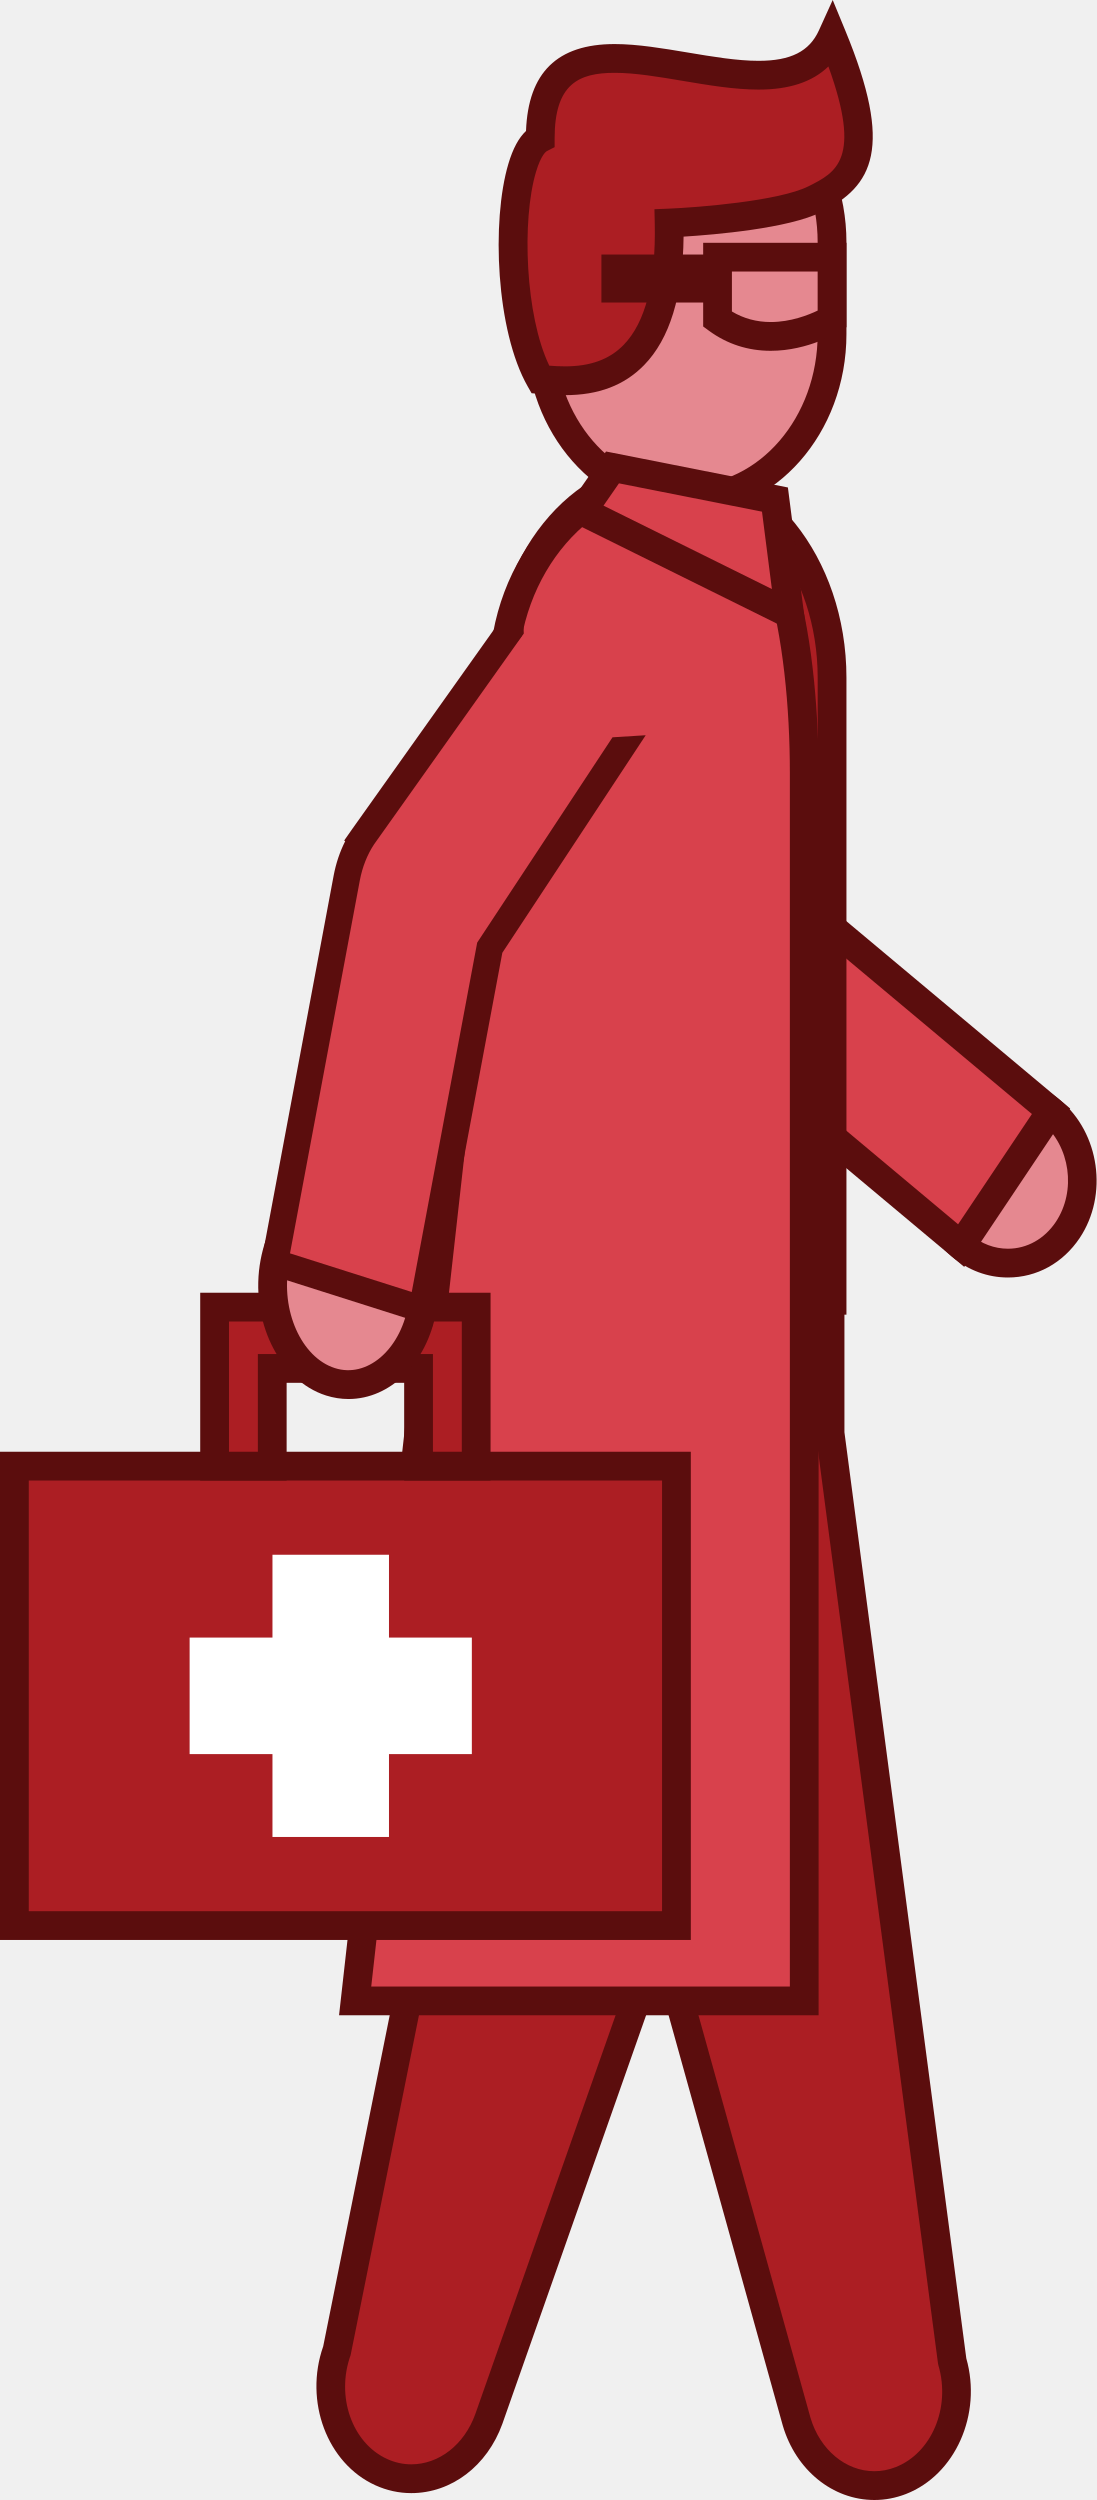
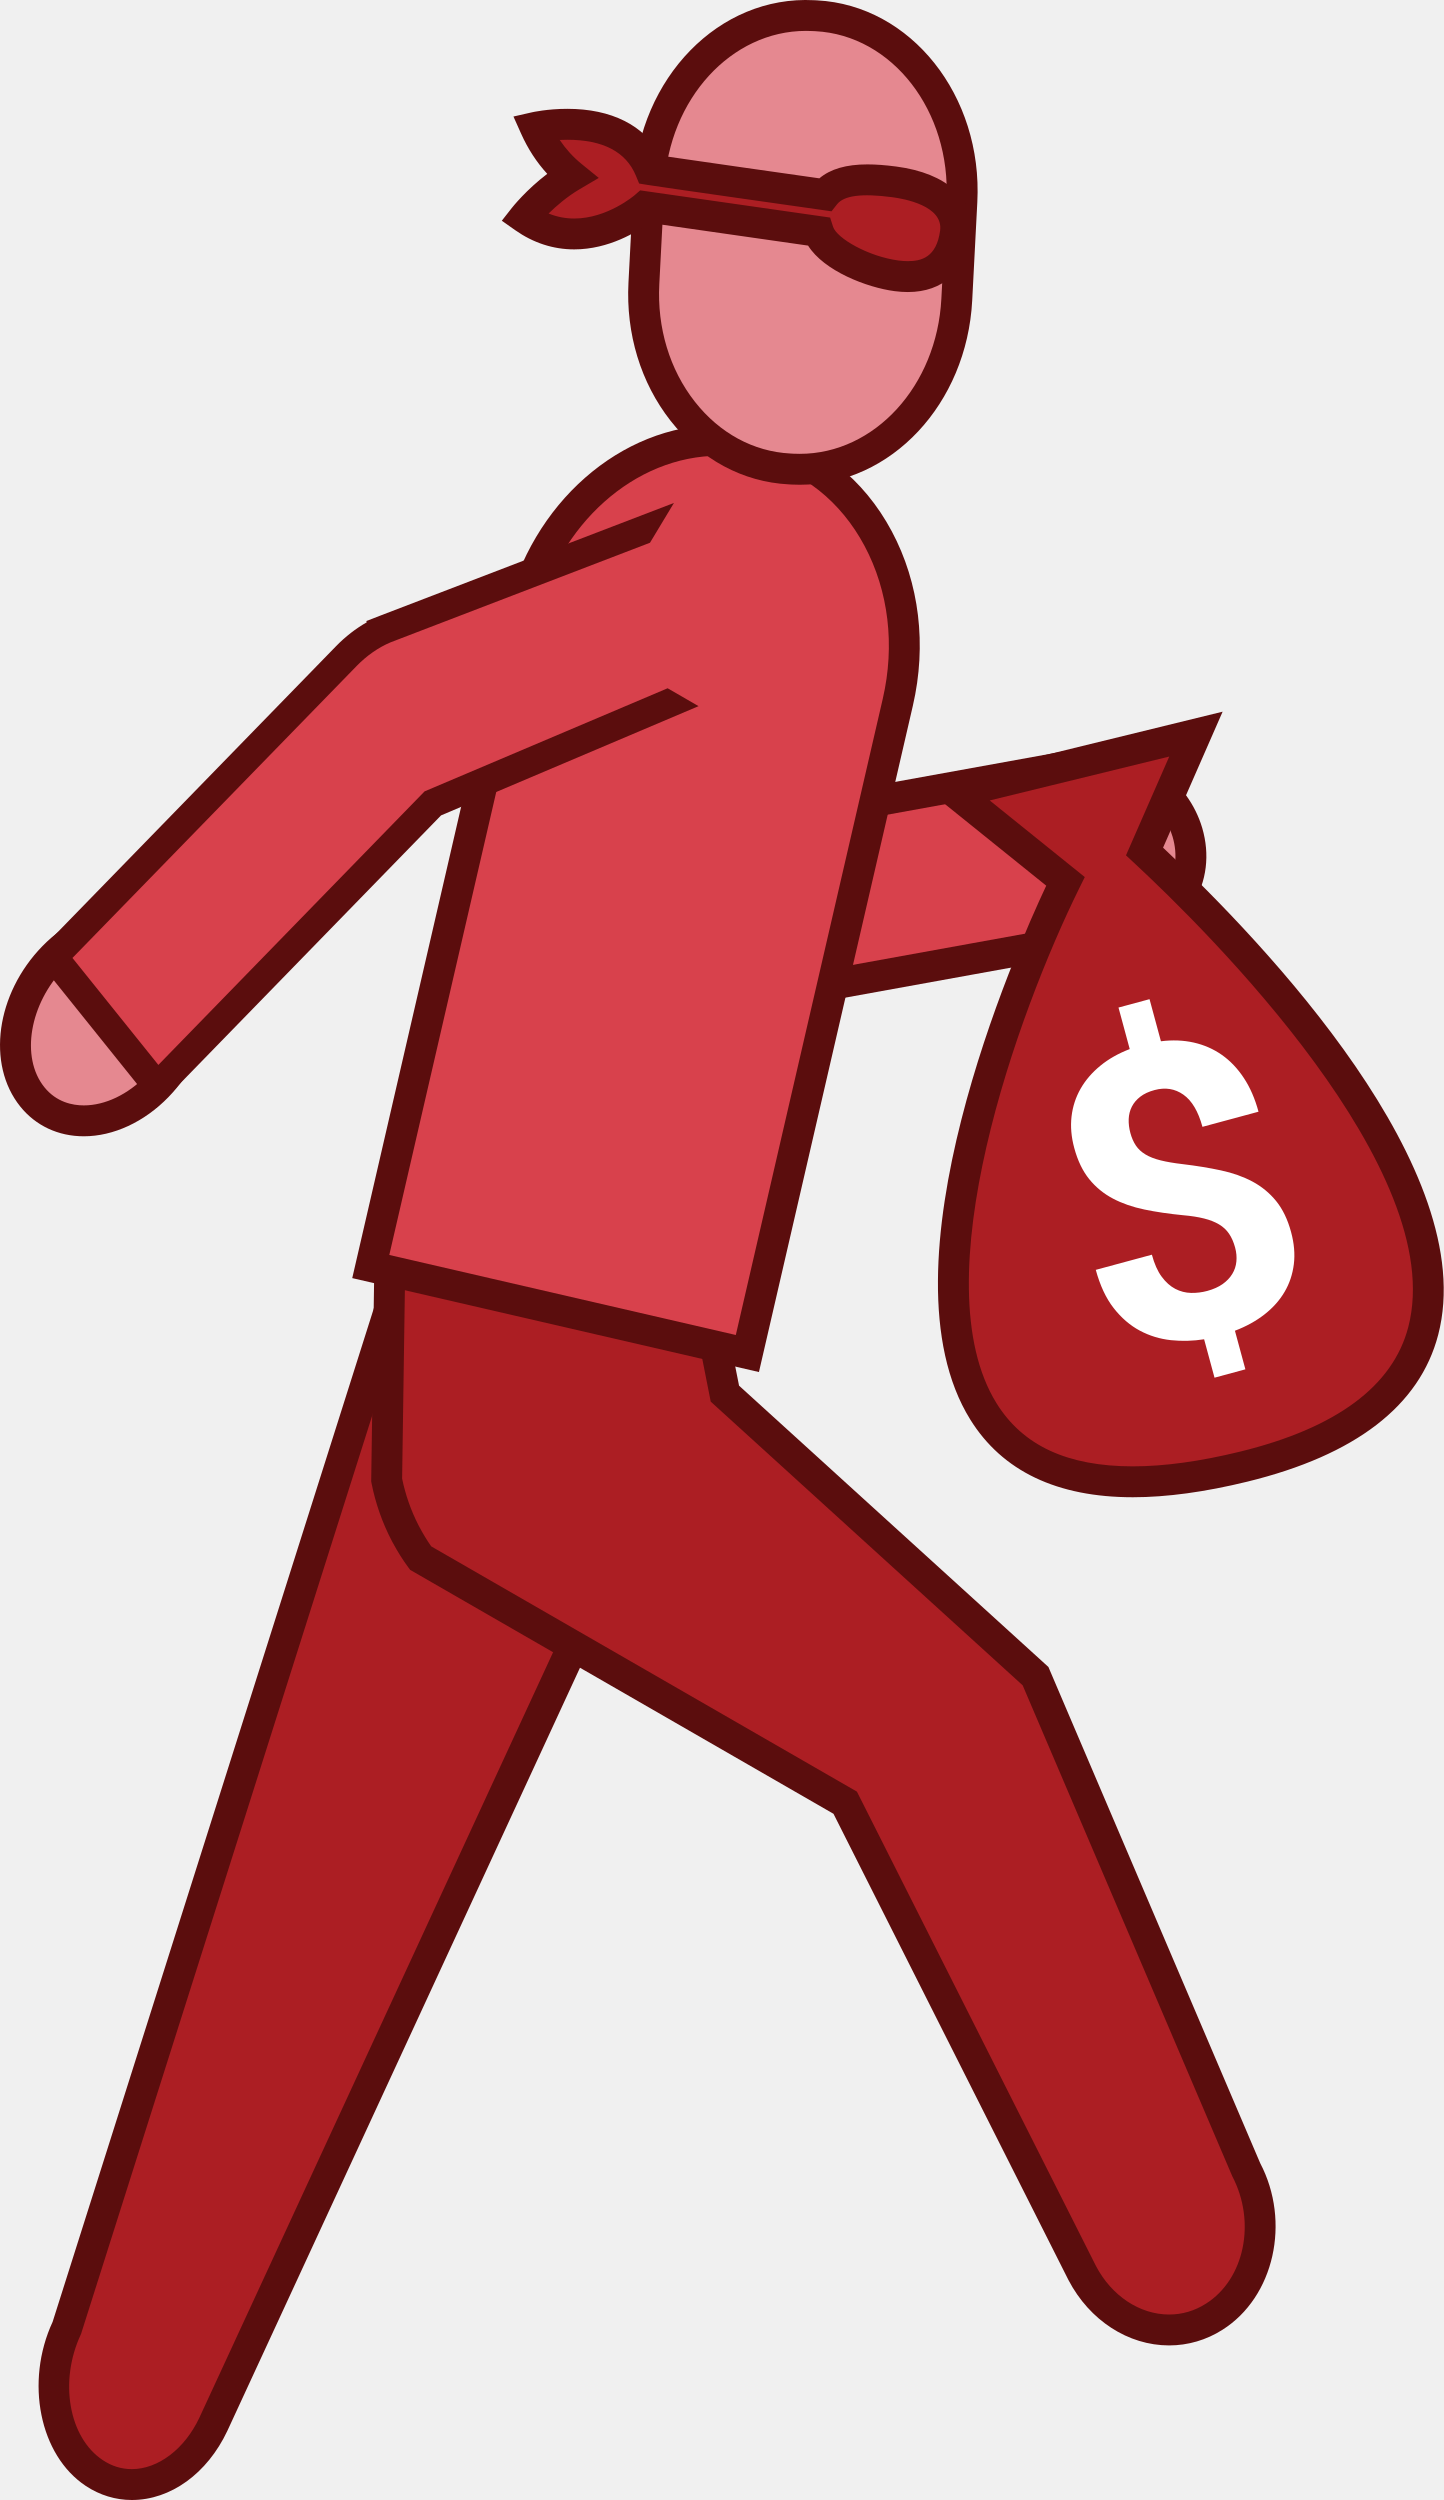
- <svg xmlns="http://www.w3.org/2000/svg" version="1.1" id="Layer_1" x="0px" y="0px" width="57.171px" height="130.336px" viewBox="0 0 57.171 130.336" enable-background="new 0 0 57.171 130.336" xml:space="preserve">
+ <svg xmlns="http://www.w3.org/2000/svg" version="1.1" id="Layer_1" x="0px" y="0px" width="70.101px" height="121.386px" viewBox="0 0 70.101 121.386" enable-background="new 0 0 70.101 121.386" xml:space="preserve">
  <g>
    <g>
+       <path fill="#E58890" d="M52.341,37.118c2.276-0.414,4.653,1.062,5.312,3.295c0.657,2.232-0.654,4.375-2.932,4.787    c-2.276,0.413-4.653-1.062-5.311-3.294C48.754,39.673,50.066,37.53,52.341,37.118" />
+       <path fill="#5B0D0D" d="M53.948,46.019c-2.38,0-4.59-1.641-5.256-3.901c-0.38-1.292-0.219-2.603,0.453-3.693    c0.667-1.082,1.755-1.808,3.062-2.044c0.298-0.054,0.604-0.082,0.909-0.082c2.378,0,4.589,1.641,5.257,3.902    c0.38,1.292,0.219,2.603-0.453,3.692c-0.667,1.082-1.756,1.808-3.064,2.045C54.558,45.992,54.253,46.019,53.948,46.019z     M53.117,37.798c-0.216,0-0.432,0.02-0.642,0.058c-0.884,0.16-1.612,0.642-2.054,1.356c-0.445,0.723-0.549,1.604-0.29,2.482    c0.542,1.841,2.564,3.109,4.457,2.768c0.885-0.16,1.614-0.642,2.056-1.357c0.445-0.722,0.549-1.603,0.29-2.48    C56.451,38.987,54.845,37.798,53.117,37.798z" />
+     </g>
+     <g>
+       <polygon fill="#D8414C" points="35.823,40.111 38.203,48.192 54.722,45.2 52.341,37.118   " />
+       <path fill="#5B0D0D" d="M37.673,49.05l-2.806-9.528l18.003-3.262l2.807,9.529L37.673,49.05z M36.778,40.7l1.954,6.634    l15.035-2.724l-1.955-6.635L36.778,40.7z" />
+     </g>
+     <g>
+       <path fill="#AC1E23" d="M26.38,64.807l-6.592-3.969L3.255,113.009c-1.23,2.604-0.637,5.771,1.325,7.069    c1.961,1.301,4.546,0.246,5.773-2.358l22.619-48.948L26.38,64.807z" />
+       <path fill="#5B0D0D" d="M6.4,121.386C6.399,121.386,6.399,121.386,6.4,121.386c-0.789,0-1.562-0.236-2.234-0.683    c-2.245-1.486-2.962-5.052-1.61-7.968l16.806-53.03l14.575,8.771l-22.901,49.559C10.06,120.103,8.285,121.386,6.4,121.386z     M20.216,61.971L3.933,113.33c-1.075,2.277-0.6,5.023,1.062,6.123c0.433,0.287,0.905,0.434,1.404,0.434    c1.279,0,2.565-0.977,3.276-2.486L32.01,69.068L20.216,61.971z" />
+     </g>
+     <g>
+       <path fill="#AC1E23" d="M60.499,105.323c1.344,2.565,0.653,5.776-1.545,7.166c-2.193,1.395-5.063,0.443-6.408-2.125L41.039,87.53    L20.425,75.654c-0.271-0.368-0.515-0.762-0.732-1.178l-0.003-0.003c-0.416-0.795-0.731-1.671-0.916-2.61l0.147-10.154    l14.794-1.523l1.481,7.482l15.084,13.717L60.499,105.323L60.499,105.323z" />
+       <path fill="#5B0D0D" d="M56.767,113.881c-1.99,0-3.862-1.215-4.886-3.17L40.47,88.068L19.915,76.225l-0.093-0.126    c-0.266-0.361-0.515-0.755-0.738-1.172l-0.002-0.002l-0.056-0.104c-0.462-0.882-0.795-1.829-0.988-2.813l-0.015-0.077    l0.158-10.899l16.137-1.662l1.566,7.91l15.022,13.66l0.063,0.15l10.218,23.939c1.495,2.848,0.684,6.503-1.834,8.094    C58.575,113.619,57.679,113.881,56.767,113.881z M20.939,75.084l20.668,11.907l11.608,23.035c0.759,1.447,2.121,2.354,3.552,2.354    c0.636,0,1.236-0.177,1.784-0.525c1.874-1.185,2.449-3.959,1.283-6.185L49.655,81.83L34.509,68.056l-1.396-7.055l-13.451,1.385    l-0.137,9.407c0.162,0.79,0.429,1.55,0.793,2.261l0.039,0.074C20.536,74.468,20.731,74.789,20.939,75.084z" />
+     </g>
+     <g>
+       <path fill="#D8414C" d="M36.938,21.631l-0.183-0.042c-4.999-1.154-10.124,2.554-11.448,8.286l-7.305,31.62l18.286,4.224    l7.304-31.62C44.917,28.368,41.938,22.787,36.938,21.631" />
+       <path fill="#5B0D0D" d="M36.85,66.619l-19.747-4.561l7.474-32.351c1.215-5.26,5.561-9.078,10.334-9.078    c0.676,0,1.354,0.077,2.014,0.229l0.182,0.042c2.634,0.608,4.832,2.347,6.192,4.896c1.343,2.515,1.706,5.523,1.024,8.472    L36.85,66.619z M18.902,60.934l16.825,3.886l7.135-30.89c0.6-2.595,0.285-5.233-0.887-7.428c-1.153-2.161-3.002-3.631-5.206-4.14    l-0.182-0.042c-0.551-0.127-1.114-0.191-1.677-0.191c-4.082,0-7.813,3.329-8.873,7.916L18.902,60.934z" />
+     </g>
+     <g>
+       <path fill="#E58890" d="M38.486,22.778l-0.152-0.009c-4.152-0.217-7.319-4.252-7.07-9.013l0.249-4.771    c0.249-4.761,3.816-8.443,7.97-8.227l0.152,0.007c4.153,0.217,7.317,4.252,7.069,9.012l-0.248,4.772    C46.208,19.309,42.64,22.994,38.486,22.778" />
+       <path fill="#5B0D0D" d="M38.833,23.537c-0.128,0-0.257-0.003-0.386-0.01l-0.156-0.009c-2.225-0.116-4.262-1.213-5.732-3.088    c-1.448-1.845-2.174-4.229-2.044-6.712l0.249-4.771c0.271-5.163,4.145-9.178,8.758-8.937l0.146,0.007    c4.564,0.238,8.055,4.634,7.785,9.8l-0.248,4.772C46.943,19.606,43.266,23.537,38.833,23.537z M39.133,1.5    c-3.633,0-6.651,3.306-6.872,7.525l-0.249,4.771c-0.111,2.121,0.502,4.148,1.726,5.708c1.2,1.529,2.846,2.423,4.635,2.516    l0.156,0.009c0.099,0.005,0.202,0.007,0.304,0.007c3.635,0,6.654-3.305,6.874-7.525l0.248-4.772    c0.227-4.34-2.627-8.029-6.359-8.224l-0.146-0.007C39.339,1.503,39.236,1.5,39.133,1.5z" />
+     </g>
+     <g>
      <g>
-         <path fill="#E58890" d="M54.796,57.936c1.773,1.484,2.161,4.255,0.869,6.19c-1.295,1.934-3.781,2.297-5.556,0.812     c-1.774-1.486-2.162-4.257-0.868-6.19C50.535,56.815,53.023,56.451,54.796,57.936" />
-         <path fill="#5B0D0D" d="M52.548,66.602c-1.06,0-2.069-0.376-2.92-1.088c-2.056-1.722-2.509-4.943-1.01-7.183     c0.876-1.309,2.239-2.059,3.741-2.059c1.059,0,2.068,0.376,2.918,1.088c2.054,1.719,2.508,4.94,1.012,7.182     C55.412,65.852,54.049,66.602,52.548,66.602z M52.359,57.772c-0.993,0-1.902,0.508-2.495,1.393     c-1.085,1.622-0.759,3.954,0.727,5.198c0.577,0.483,1.254,0.738,1.957,0.738c0.992,0,1.901-0.508,2.494-1.393     c1.083-1.623,0.757-3.956-0.728-5.198C53.738,58.027,53.062,57.772,52.359,57.772z" />
-       </g>
-       <g>
-         <polygon fill="#D8414C" points="41.923,47.159 37.236,54.159 50.109,64.938 54.796,57.936    " />
-         <path fill="#5B0D0D" d="M50.269,66.049l-14.03-11.747l5.525-8.254l14.03,11.745L50.269,66.049z M38.234,54.017l11.716,9.81     l3.848-5.748l-11.716-9.808L38.234,54.017z" />
-       </g>
-       <g>
-         <path fill="#AC1E23" d="M34.839,75.838l-7.291-2.96l-9.973,49.648c-0.912,2.522,0.119,5.368,2.305,6.358     c2.184,0.991,4.693-0.247,5.604-2.769l16.646-47.32L34.839,75.838z" />
-         <path fill="#5B0D0D" d="M21.441,129.977L21.441,129.977c-0.645,0-1.274-0.138-1.871-0.409c-2.514-1.139-3.726-4.378-2.72-7.242     l10.141-50.482l16.083,6.527l-0.238,0.675l-16.646,47.32C25.398,128.562,23.534,129.977,21.441,129.977z M28.104,73.913     l-9.824,48.868c-0.78,2.158,0.076,4.59,1.909,5.42c0.402,0.183,0.823,0.275,1.252,0.275c1.453,0,2.763-1.026,3.337-2.615     l16.405-46.64L28.104,73.913z" />
-       </g>
-       <g>
-         <path fill="#AC1E23" d="M49.643,123.106l-6.368-48.439v-7.049H27.636v7.903c0,0.886,0.131,1.735,0.364,2.53l0.001,0.003     c0.123,0.417,0.273,0.817,0.452,1.199l13.077,46.994c0.757,2.568,3.188,3.946,5.427,3.077     C49.196,128.459,50.399,125.673,49.643,123.106" />
-         <path fill="#5B0D0D" d="M45.585,130.336L45.585,130.336c-2.173-0.001-4.091-1.558-4.774-3.876L27.747,79.514     c-0.181-0.395-0.338-0.813-0.466-1.247c-0.263-0.896-0.396-1.817-0.396-2.745v-8.653h17.139v7.799l6.354,48.285     c0.828,2.913-0.576,6.076-3.151,7.072C46.696,130.23,46.144,130.336,45.585,130.336z M28.386,68.368v7.153     c0,0.784,0.112,1.564,0.334,2.319c0.113,0.384,0.252,0.752,0.413,1.095l0.043,0.117l13.077,46.994     c0.49,1.663,1.83,2.789,3.332,2.789l0,0c0.372,0,0.742-0.071,1.101-0.21c1.883-0.729,2.886-3.109,2.237-5.308l-0.023-0.114     l-6.368-48.439l-0.006-6.396H28.386z" />
-       </g>
-       <g>
-         <path fill="#AC1E23" d="M34.97,24.687h-0.172c-4.643,0-8.408,4.767-8.408,10.65v32.452h16.989V35.337     C43.379,29.453,39.612,24.687,34.97,24.687" />
-         <path fill="#5B0D0D" d="M44.129,68.539H25.64V35.337c0-6.286,4.108-11.4,9.158-11.4h0.172c5.051,0,9.159,5.114,9.159,11.4V68.539     z M27.14,67.039h15.489V35.337c0-5.459-3.436-9.9-7.659-9.9h-0.172c-4.223,0-7.658,4.441-7.658,9.9V67.039z" />
-       </g>
-       <g>
-         <path fill="#D8414C" d="M35.729,24.687H35.54c-5.129,0-9.289,4.767-9.289,10.65l-7.736,68.979h23.414v-64.01     C41.929,34.423,40.858,24.687,35.729,24.687" />
-         <path fill="#5B0D0D" d="M42.679,105.065H17.676l7.83-69.812c-0.005-6.202,4.499-11.316,10.034-11.316h0.188     c6.449,0,6.95,12.529,6.95,16.369V105.065z M19.354,103.565h21.825v-63.26c0-6.859-1.428-14.869-5.45-14.869H35.54     c-4.708,0-8.539,4.441-8.539,9.9L19.354,103.565z" />
-       </g>
-       <g>
-         <path fill="#E58890" d="M35.849,26.044h-0.151c-4.159,0-7.531-3.866-7.531-8.631v-4.778c0-4.767,3.372-8.632,7.531-8.632h0.151     c4.159,0,7.53,3.865,7.53,8.632v4.778C43.379,22.178,40.008,26.044,35.849,26.044" />
-         <path fill="#5B0D0D" d="M35.849,26.794h-0.151c-4.566,0-8.281-4.208-8.281-9.381v-4.778c0-5.173,3.715-9.382,8.281-9.382h0.151     c4.565,0,8.28,4.209,8.28,9.382v4.778C44.129,22.586,40.414,26.794,35.849,26.794z M35.697,4.753     c-3.739,0-6.781,3.536-6.781,7.882v4.778c0,4.346,3.042,7.881,6.781,7.881h0.151c3.738,0,6.78-3.535,6.78-7.881v-4.778     c0-4.346-3.042-7.882-6.78-7.882H35.697z" />
-       </g>
-       <g>
-         <polygon fill="#D8414C" points="41.163,32.002 30.353,26.647 31.933,24.368 40.402,26.044    " />
-         <path fill="#5B0D0D" d="M42.084,33.295l-12.843-6.361l2.354-3.396l9.482,1.876L42.084,33.295z M31.464,26.361l8.778,4.348     l-0.516-4.034l-7.457-1.476L31.464,26.361z" />
-       </g>
-       <g>
-         <path fill="#AC1E23" d="M34.885,11.627c0,0,5.577-0.228,7.604-1.246s3.459-2.264,0.891-8.492     c-2.668,5.889-15.214-3.848-15.214,5.323c-1.775,0.905-1.991,9.087,0,12.568C29.847,19.894,35.081,20.735,34.885,11.627     L34.885,11.627z" />
-         <path fill="#5B0D0D" d="M29.462,20.601L29.462,20.601c-0.422,0-0.801-0.029-1.108-0.054l-0.639-0.045l-0.2-0.35     c-1.656-2.896-1.902-8.623-1.009-11.618c0.234-0.786,0.537-1.35,0.917-1.705c0.115-3.049,1.63-4.532,4.622-4.532     c1.191,0,2.526,0.226,3.817,0.442c1.261,0.212,2.564,0.432,3.685,0.432c1.68,0,2.651-0.491,3.149-1.592L43.412,0l0.661,1.603     c2.521,6.112,1.451,8.093-1.247,9.448c-1.712,0.86-5.573,1.186-7.188,1.286c-0.032,3.083-0.725,5.336-2.062,6.701     C32.549,20.09,31.202,20.601,29.462,20.601z M28.637,19.064c0.241,0.019,0.521,0.036,0.825,0.036l0,0     c1.316,0,2.312-0.363,3.043-1.111c1.147-1.172,1.695-3.307,1.63-6.346l-0.016-0.736l0.735-0.029     c1.507-0.062,5.755-0.392,7.298-1.167c1.433-0.72,2.792-1.402,1.036-6.246c-0.837,0.81-2.041,1.206-3.642,1.206     c-1.246,0-2.612-0.229-3.934-0.452c-1.287-0.217-2.503-0.422-3.568-0.422c-1.878,0-3.129,0.581-3.129,3.415v0.459L28.507,7.88     c-0.012,0.006-0.287,0.155-0.563,1.083C27.191,11.484,27.385,16.473,28.637,19.064z" />
+         <path fill="#E58890" d="M7.638,52.75c-1.96,2.016-4.68,2.241-6.071,0.506c-1.394-1.736-0.935-4.774,1.026-6.788     c1.96-2.013,4.679-2.238,6.071-0.504C10.057,47.699,9.598,50.739,7.638,52.75" />
+         <path fill="#5B0D0D" d="M4.071,55.172c-1.243,0-2.34-0.514-3.089-1.448c-1.647-2.053-1.176-5.47,1.074-7.781     c1.174-1.206,2.67-1.897,4.104-1.897c1.243,0,2.341,0.514,3.09,1.447c1.62,2.02,1.139,5.509-1.074,7.779     C7.001,54.48,5.505,55.172,4.071,55.172z M6.16,45.547c-1.031,0-2.136,0.526-3.029,1.444c-1.701,1.748-2.141,4.347-0.979,5.795     c0.588,0.732,1.368,0.886,1.919,0.886c1.032,0,2.137-0.527,3.029-1.446c1.674-1.717,2.122-4.37,0.979-5.794     C7.492,45.701,6.711,45.547,6.16,45.547z" />
      </g>
      <g>
        <g>
-           <rect x="0.75" y="76.436" fill="#AC1E23" width="34.516" height="23.953" />
-           <path fill="#5B0D0D" d="M36.016,101.139H0V75.686h36.016V101.139z M1.5,99.639h33.016V77.186H1.5V99.639z" />
+           <path fill="#D8414C" d="M31.56,26.351l-12.858,4.19l0.001,0.003c-0.657,0.277-1.304,0.714-1.882,1.306L2.593,46.467l5.045,6.282      l13.376-13.742l12.153-5.155L31.56,26.351z" />
        </g>
        <g>
-           <polygon fill="#AC1E23" points="11.188,68.146 11.188,76.436 14.193,76.436 14.193,71.342 21.821,71.342 21.821,76.436       24.825,76.436 24.825,68.146     " />
-           <path fill="#5B0D0D" d="M25.575,77.186h-4.504v-5.094h-6.128v5.094h-4.505v-9.79h15.137V77.186z M22.571,75.686h1.504v-6.79      H11.938v6.79h1.505v-5.094h9.128V75.686z" />
+           <path fill="#5B0D0D" d="M32.416,33.418l-11.8,5.006L7.689,51.706l-4.171-5.193l13.8-14.178c0.49-0.503,1.062-0.902,1.654-1.15      l12.588-4.833l1.163-1.932l-14.271,5.476l-0.667,0.259l0.025,0.059c-0.533,0.303-1.039,0.695-1.487,1.155L1.669,46.423      l5.919,7.373l13.827-14.205l12.503-5.304L32.416,33.418z" />
        </g>
+       </g>
+     </g>
+     <g>
+       <path fill="#AC1E23" d="M43.426,8.832c-1.386-0.182-2.738-0.185-3.374,0.624c0,0-7.806-1.106-8.485-1.218    c-1.257-3.035-5.58-2.051-5.58-2.051c0.476,1.064,1.115,1.815,1.776,2.353c-1.365,0.806-2.321,2.021-2.321,2.021    c2.933,2.065,5.877-0.527,5.877-0.527l8.416,1.206c0.33,1.03,2.321,1.96,3.796,2.153c1.865,0.245,2.679-0.733,2.859-2.102    C46.569,9.922,45.29,9.077,43.426,8.832z" />
+       <path fill="#5B0D0D" d="M44.079,14.18L44.079,14.18c-0.202,0-0.417-0.014-0.646-0.044c-1.338-0.175-3.428-0.98-4.197-2.211    l-7.706-1.104c-0.574,0.422-1.957,1.288-3.647,1.288c-1.024,0-1.991-0.315-2.872-0.936l-0.646-0.456l0.488-0.622    c0.034-0.043,0.697-0.878,1.718-1.654c-0.515-0.561-0.939-1.214-1.268-1.949l-0.373-0.834l0.891-0.203    c0.031-0.007,0.763-0.171,1.725-0.171c2.144,0,3.733,0.802,4.527,2.271c1.476,0.218,6.322,0.907,7.711,1.104    c0.538-0.455,1.307-0.677,2.333-0.677c0.408,0,0.868,0.034,1.408,0.105c2.45,0.322,3.834,1.587,3.61,3.3    C46.9,13.163,45.786,14.18,44.079,14.18z M31.083,9.243l9.223,1.32l0.143,0.447c0.181,0.562,1.714,1.446,3.18,1.639    c0.159,0.021,0.309,0.031,0.45,0.031c0.639,0,1.394-0.169,1.568-1.487c0.156-1.197-1.735-1.541-2.318-1.617    c-1.513-0.199-2.355-0.078-2.687,0.344l-0.268,0.34l-0.428-0.061c-0.318-0.045-7.821-1.109-8.501-1.22l-0.412-0.067l-0.16-0.386    c-0.478-1.155-1.598-1.74-3.329-1.74c-0.128,0-0.252,0.003-0.368,0.009c0.3,0.445,0.654,0.834,1.06,1.164l0.837,0.68l-0.929,0.548    c-0.611,0.36-1.134,0.814-1.507,1.18c0.399,0.162,0.816,0.243,1.245,0.243c1.611,0,2.93-1.129,2.942-1.141L31.083,9.243z" />
+     </g>
+     <g>
+       <g>
+         <path fill="#AC1E23" d="M55.573,41.343l2.496-5.699l-11.666,2.854l5.33,4.294c-4.104,8.31-13.271,33.784,8.654,28.42     C80.83,66.211,60.598,46.011,55.573,41.343z" />
+         <path fill="#5B0D0D" d="M55.009,72.698c-0.001,0-0.001,0-0.002,0c-3.684-0.001-6.34-1.269-7.894-3.77     c-4.598-7.401,2.209-22.782,3.686-25.924l-6.049-4.873l14.614-3.576l-2.892,6.603c5.017,4.721,15.429,15.689,13.359,23.651     c-0.896,3.447-4.015,5.847-9.268,7.132C58.513,72.443,56.644,72.698,55.009,72.698z M48.055,38.866l4.616,3.719l-0.266,0.539     c-2.996,6.065-7.691,19.098-4.018,25.012c1.279,2.06,3.444,3.061,6.619,3.062c0.001,0,0.002,0,0.002,0     c1.515,0,3.264-0.24,5.199-0.714c4.676-1.144,7.426-3.18,8.172-6.052c1.976-7.6-9.694-19.173-13.318-22.539l-0.39-0.362     l2.101-4.797L48.055,38.866z" />
      </g>
      <g>
        <g>
-           <path fill="#E58890" d="M22.004,68.257c-0.518,2.763-2.656,4.456-4.776,3.782c-2.121-0.674-3.422-3.459-2.903-6.221      c0.517-2.762,2.654-4.455,4.776-3.781C21.221,62.711,22.521,65.496,22.004,68.257" />
-           <path fill="#5B0D0D" d="M18.167,72.937c-0.392,0-0.784-0.062-1.167-0.183c-2.467-0.784-3.998-3.957-3.413-7.074      c0.5-2.673,2.381-4.54,4.573-4.54c0.393,0,0.785,0.062,1.167,0.183c2.466,0.783,3.997,3.956,3.414,7.072      C22.24,71.069,20.359,72.937,18.167,72.937z M18.16,62.64c-1.459,0-2.733,1.363-3.099,3.316      c-0.442,2.357,0.653,4.815,2.394,5.368c1.675,0.537,3.386-0.935,3.812-3.205c0.441-2.357-0.655-4.814-2.394-5.367      C18.638,62.677,18.398,62.64,18.16,62.64z" />
-         </g>
-         <g>
-           <g>
-             <path fill="#D8414C" d="M27.308,33.028l-8.389,10.609l0.003,0.002c-0.394,0.594-0.69,1.315-0.844,2.13l-3.754,20.049       l7.68,2.438l3.53-18.85l7.264-11.021L27.308,33.028z" />
-           </g>
-           <g>
-             <path fill="#5B0D0D" d="M31.933,38.439l-7.055,10.703l-3.412,18.216l-6.347-2.015l3.641-19.447       c0.13-0.69,0.386-1.339,0.74-1.874l7.808-10.994l-0.102-2.252l-8.853,12.459l-0.41,0.586l0.053,0.035       c-0.277,0.548-0.481,1.154-0.6,1.785L13.53,66.293l9.01,2.862l3.649-19.483l7.475-11.341L31.933,38.439z" />
-           </g>
+           <path fill="#FFFFFF" d="M59.97,60.573c-0.072-0.263-0.169-0.486-0.293-0.668c-0.123-0.183-0.285-0.334-0.487-0.455      c-0.201-0.119-0.444-0.217-0.729-0.287c-0.286-0.072-0.625-0.125-1.019-0.159c-0.68-0.066-1.304-0.158-1.875-0.276      c-0.571-0.119-1.08-0.295-1.529-0.532c-0.447-0.235-0.832-0.55-1.15-0.941c-0.318-0.393-0.562-0.897-0.728-1.513      c-0.145-0.533-0.188-1.044-0.132-1.531c0.057-0.487,0.204-0.938,0.442-1.354s0.56-0.787,0.959-1.113      c0.399-0.328,0.874-0.596,1.424-0.807l-0.545-2.016l1.507-0.407l0.553,2.044c0.562-0.07,1.093-0.05,1.596,0.063      c0.502,0.114,0.957,0.314,1.365,0.6c0.408,0.288,0.765,0.663,1.067,1.123c0.304,0.46,0.54,1.005,0.71,1.634l-2.722,0.735      c-0.204-0.754-0.514-1.273-0.926-1.563c-0.411-0.29-0.878-0.363-1.399-0.223c-0.282,0.075-0.516,0.184-0.695,0.324      c-0.181,0.14-0.317,0.303-0.409,0.485c-0.093,0.184-0.143,0.385-0.152,0.603c-0.008,0.217,0.02,0.444,0.082,0.675      c0.063,0.233,0.152,0.435,0.266,0.606c0.114,0.171,0.269,0.315,0.467,0.434s0.441,0.214,0.735,0.287      c0.291,0.073,0.647,0.133,1.064,0.182c0.675,0.08,1.298,0.182,1.867,0.305c0.569,0.121,1.079,0.303,1.527,0.541      c0.448,0.24,0.833,0.556,1.151,0.947c0.318,0.393,0.561,0.894,0.725,1.503c0.15,0.552,0.195,1.072,0.135,1.562      c-0.061,0.487-0.209,0.937-0.45,1.345c-0.239,0.409-0.563,0.772-0.973,1.093s-0.888,0.585-1.438,0.794l0.508,1.874l-1.499,0.406      l-0.505-1.865c-0.537,0.084-1.073,0.099-1.61,0.043c-0.537-0.058-1.044-0.212-1.516-0.465c-0.474-0.254-0.896-0.619-1.27-1.098      c-0.372-0.479-0.659-1.097-0.864-1.851l2.724-0.736c0.12,0.445,0.279,0.804,0.476,1.068c0.198,0.269,0.418,0.464,0.66,0.591      c0.243,0.126,0.499,0.191,0.767,0.197c0.268,0.005,0.53-0.027,0.788-0.097c0.295-0.081,0.543-0.191,0.744-0.333      c0.2-0.142,0.356-0.306,0.468-0.491c0.113-0.185,0.18-0.388,0.2-0.605C60.053,61.031,60.034,60.805,59.97,60.573z" />
        </g>
      </g>
-       <g>
-         <polygon fill="#FFFFFF" points="24.599,85.374 20.279,85.374 20.279,81.056 14.205,81.056 14.205,85.374 9.886,85.374      9.886,91.449 14.205,91.449 14.205,95.769 20.279,95.769 20.279,91.449 24.599,91.449    " />
-       </g>
-     </g>
-     <g>
-       <path fill="#E58890" d="M37.409,13.406v0.613h-5.305v1.004h5.305v1.618c2.756,2.02,5.97,0,5.97,0v-3.235H37.409z" />
-       <path fill="#5B0D0D" d="M40.182,18.289L40.182,18.289c-1.189,0-2.271-0.351-3.216-1.043l-0.307-0.225v-1.248h-5.305V13.27h5.305    v-0.613h7.47v4.399l-0.351,0.221C43.712,17.318,42.145,18.289,40.182,18.289z M38.159,16.24c0.606,0.364,1.285,0.549,2.022,0.549    c1.038,0,1.965-0.365,2.447-0.597v-2.036h-4.47V16.24z" />
    </g>
  </g>
</svg>
